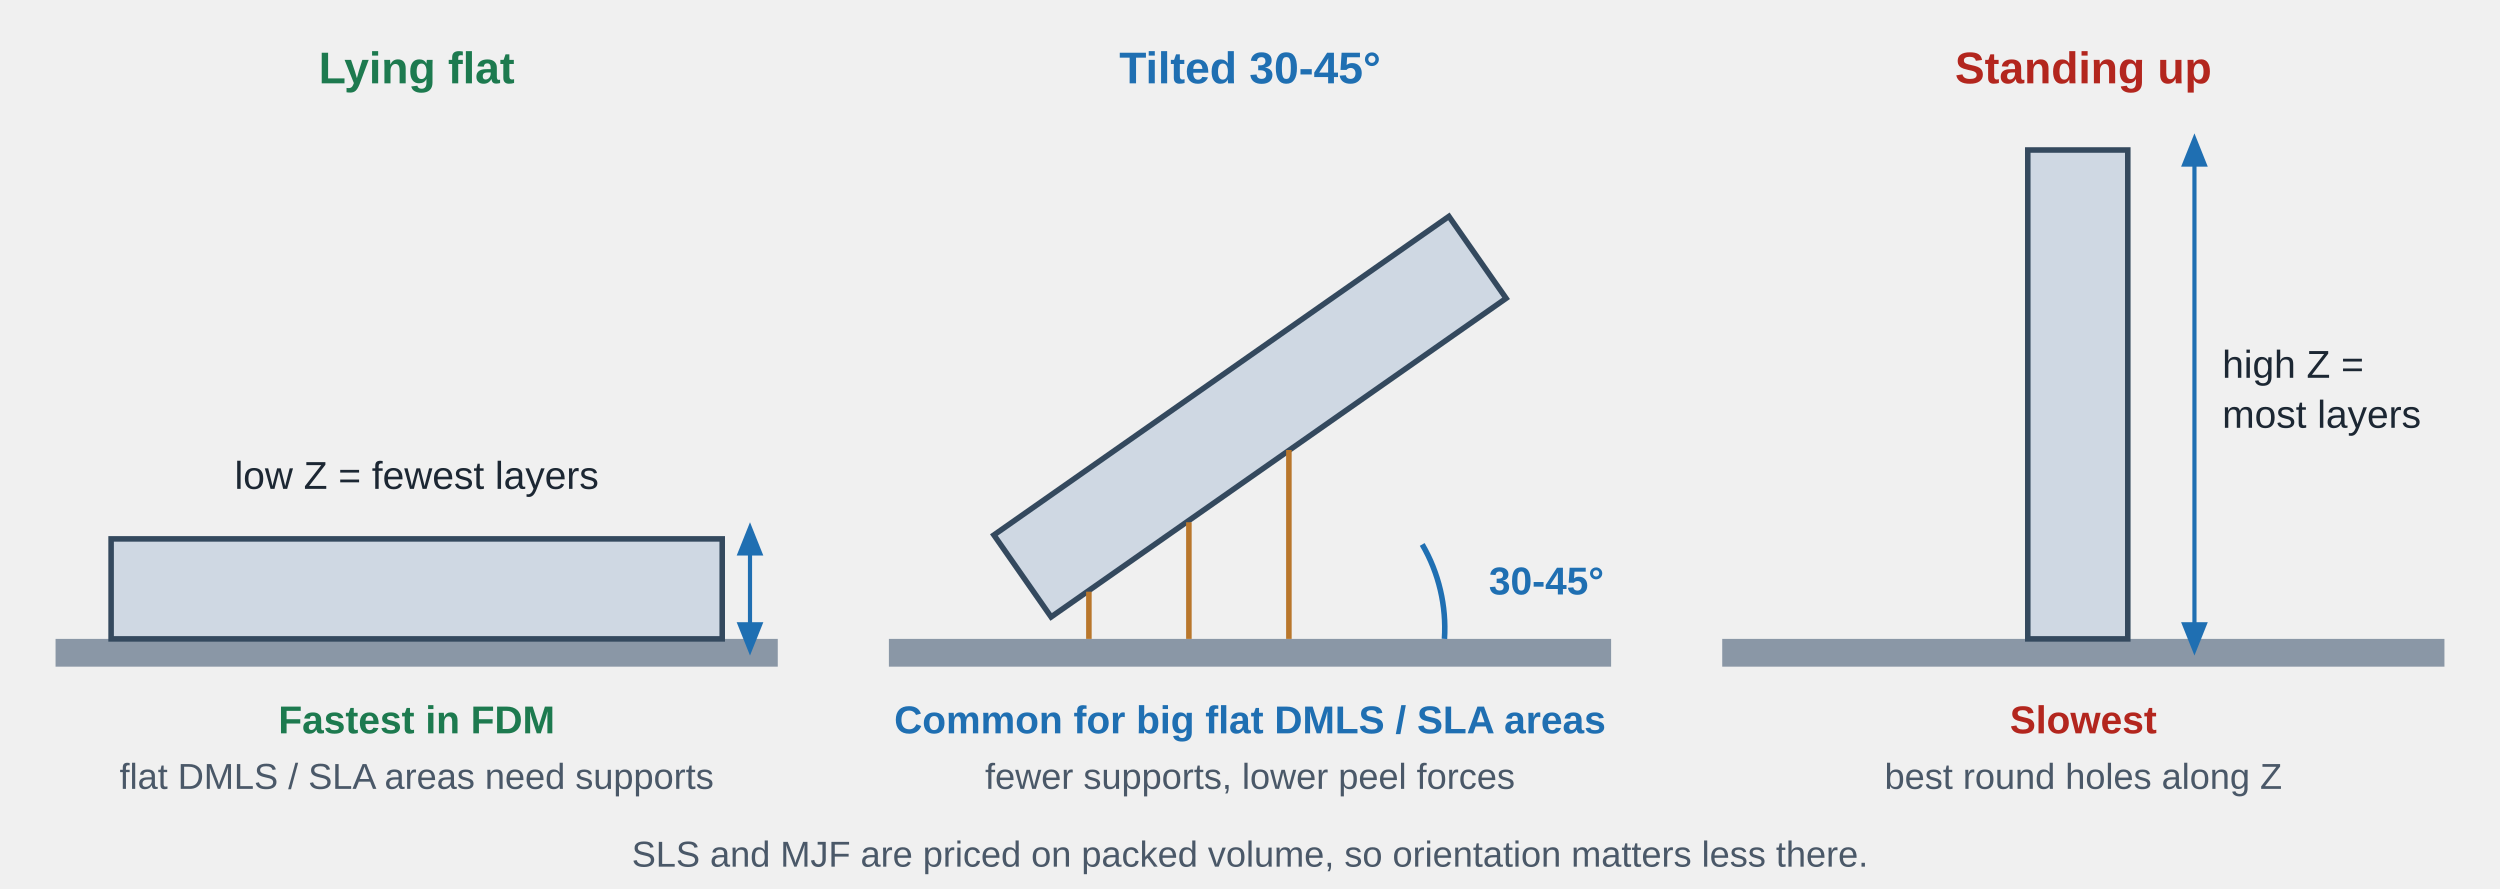
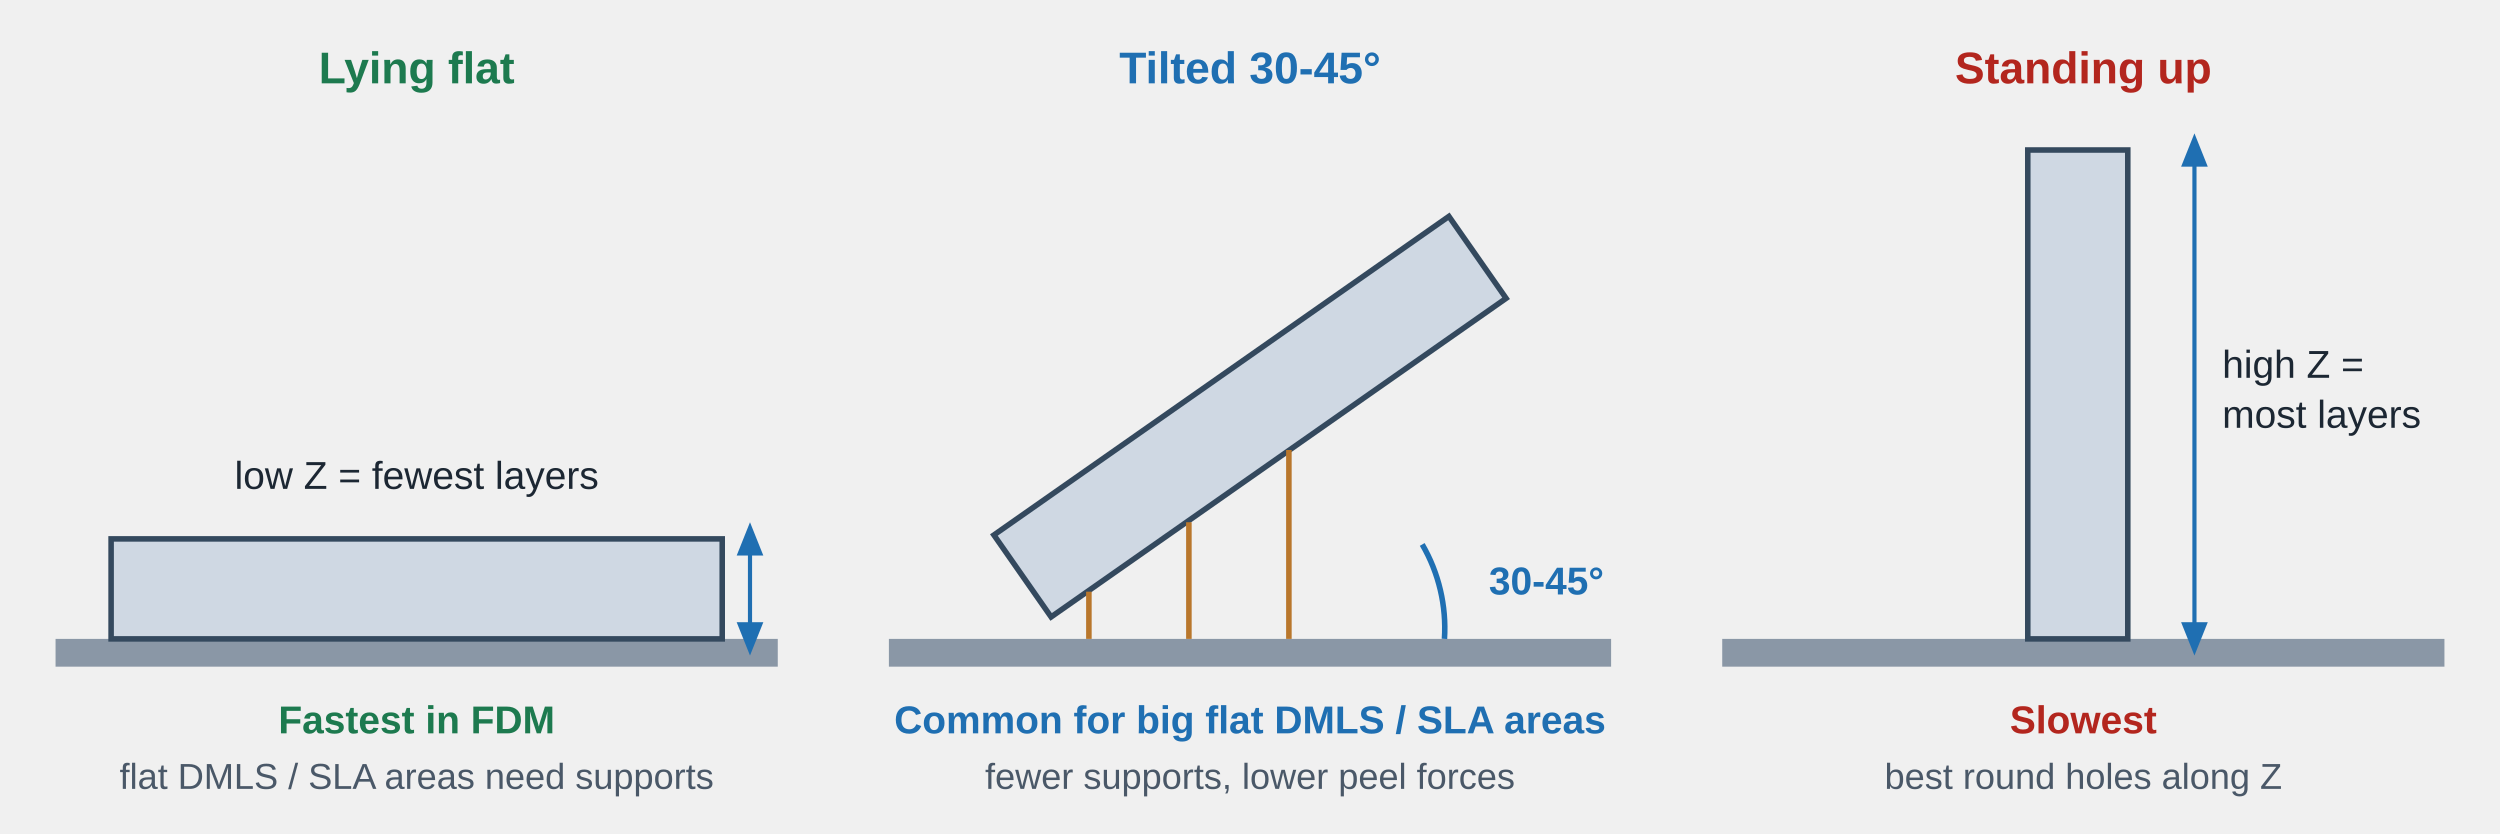
- <svg xmlns="http://www.w3.org/2000/svg" viewBox="0 0 900 320" width="900" height="320" role="img" aria-label="The same bar printed flat, tilted 30 to 45 degrees, and standing up: build height, supports and print time">
+ <svg xmlns="http://www.w3.org/2000/svg" viewBox="0 0 900 300" width="900" height="300" role="img" aria-label="The same bar printed flat, tilted 30 to 45 degrees, and standing up: build height, supports and print time">
  <style>
  text { font-family: "Segoe UI", Arial, sans-serif; fill: #1c2733; font-size: 14px; }
  .h { font-size: 16px; font-weight: 700; }
  .s { font-size: 13px; fill: #4a5868; }
  .lbl { fill: #1f6fb2; font-weight: 600; }
  .good { fill: #1d7a4f; font-weight: 600; }
  .warn { fill: #b0590e; font-weight: 600; }
  .bad { fill: #b3261e; font-weight: 600; }
  .muted { fill: #6b7a8c; font-size: 13px; letter-spacing: 2px; }
  .part { fill: #cfd8e3; stroke: #34495e; stroke-width: 2; }
  .part2 { fill: #9fb4c9; stroke: #34495e; stroke-width: 2; }
  .tool { fill: #f3b562; stroke: #b9772c; stroke-width: 2; }
  .flute { stroke: #b9772c; stroke-width: 1.5; }
  .holder { fill: #9aa7b4; stroke: #5d6b79; stroke-width: 2; }
  .dim { stroke: #1f6fb2; stroke-width: 1.5; fill: none; }
  .lead { stroke: #1f6fb2; stroke-width: 1.5; fill: none; }
  .sep { stroke: #d6dde6; stroke-width: 2; }
  .air { fill: #ffffff; stroke: #34495e; stroke-width: 1.5; }
</style>
  <defs>
    <marker id="d" viewBox="0 0 10 10" refX="5" refY="5" markerWidth="8" markerHeight="8" orient="auto-start-reverse">
      <path d="M0 1 L10 5 L0 9 z" fill="#1f6fb2" />
    </marker>
    <marker id="a" viewBox="0 0 10 10" refX="9" refY="5" markerWidth="8" markerHeight="8" orient="auto-start-reverse">
      <path d="M0 1 L10 5 L0 9 z" fill="#1f6fb2" />
    </marker>
    <marker id="ag" viewBox="0 0 10 10" refX="9" refY="5" markerWidth="8" markerHeight="8" orient="auto-start-reverse">
      <path d="M0 1 L10 5 L0 9 z" fill="#1d7a4f" />
    </marker>
    <marker id="ab" viewBox="0 0 10 10" refX="9" refY="5" markerWidth="8" markerHeight="8" orient="auto-start-reverse">
      <path d="M0 1 L10 5 L0 9 z" fill="#b3261e" />
    </marker>
  </defs>
  <rect x="20" y="230" width="260" height="10" fill="#8a97a6" />
  <text x="150" y="30" text-anchor="middle" class="h" style="fill:#1d7a4f">Lying flat</text>
  <rect x="320" y="230" width="260" height="10" fill="#8a97a6" />
  <text x="450" y="30" text-anchor="middle" class="h" style="fill:#1f6fb2">Tilted 30-45°</text>
  <rect x="620" y="230" width="260" height="10" fill="#8a97a6" />
  <text x="750" y="30" text-anchor="middle" class="h" style="fill:#b3261e">Standing up</text>
  <rect x="40" y="194" width="220" height="36" class="part" />
  <line x1="270" y1="194" x2="270" y2="230" class="dim" marker-start="url(#d)" marker-end="url(#d)" />
  <text x="150" y="176" text-anchor="middle">low Z = fewest layers</text>
  <text x="150" y="264" text-anchor="middle" class="good">Fastest in FDM</text>
  <text x="150" y="284" text-anchor="middle" class="s">flat DMLS / SLA areas need supports</text>
  <polygon points="357.8,192.6 521.6,77.9 542.2,107.4 378.4,222.1" class="part" />
  <g stroke="#b9772c" stroke-width="2">
    <line x1="392" y1="213" x2="392" y2="230" />
    <line x1="428" y1="188" x2="428" y2="230" />
    <line x1="464" y1="162" x2="464" y2="230" />
  </g>
  <path d="M520 230 A60 60 0 0 0 512 196" fill="none" stroke="#1f6fb2" stroke-width="2" />
  <text x="536" y="214" text-anchor="start" class="lbl">30-45°</text>
  <text x="450" y="264" text-anchor="middle" class="lbl">Common for big flat DMLS / SLA areas</text>
  <text x="450" y="284" text-anchor="middle" class="s">fewer supports, lower peel forces</text>
  <rect x="730" y="54" width="36" height="176" class="part" />
  <line x1="790" y1="54" x2="790" y2="230" class="dim" marker-start="url(#d)" marker-end="url(#d)" />
  <text x="800" y="136" text-anchor="start">high Z =</text>
  <text x="800" y="154" text-anchor="start">most layers</text>
  <text x="750" y="264" text-anchor="middle" class="bad">Slowest</text>
  <text x="750" y="284" text-anchor="middle" class="s">best round holes along Z</text>
-   <text x="450" y="312" text-anchor="middle" class="s">SLS and MJF are priced on packed volume, so orientation matters less there.</text>
</svg>
